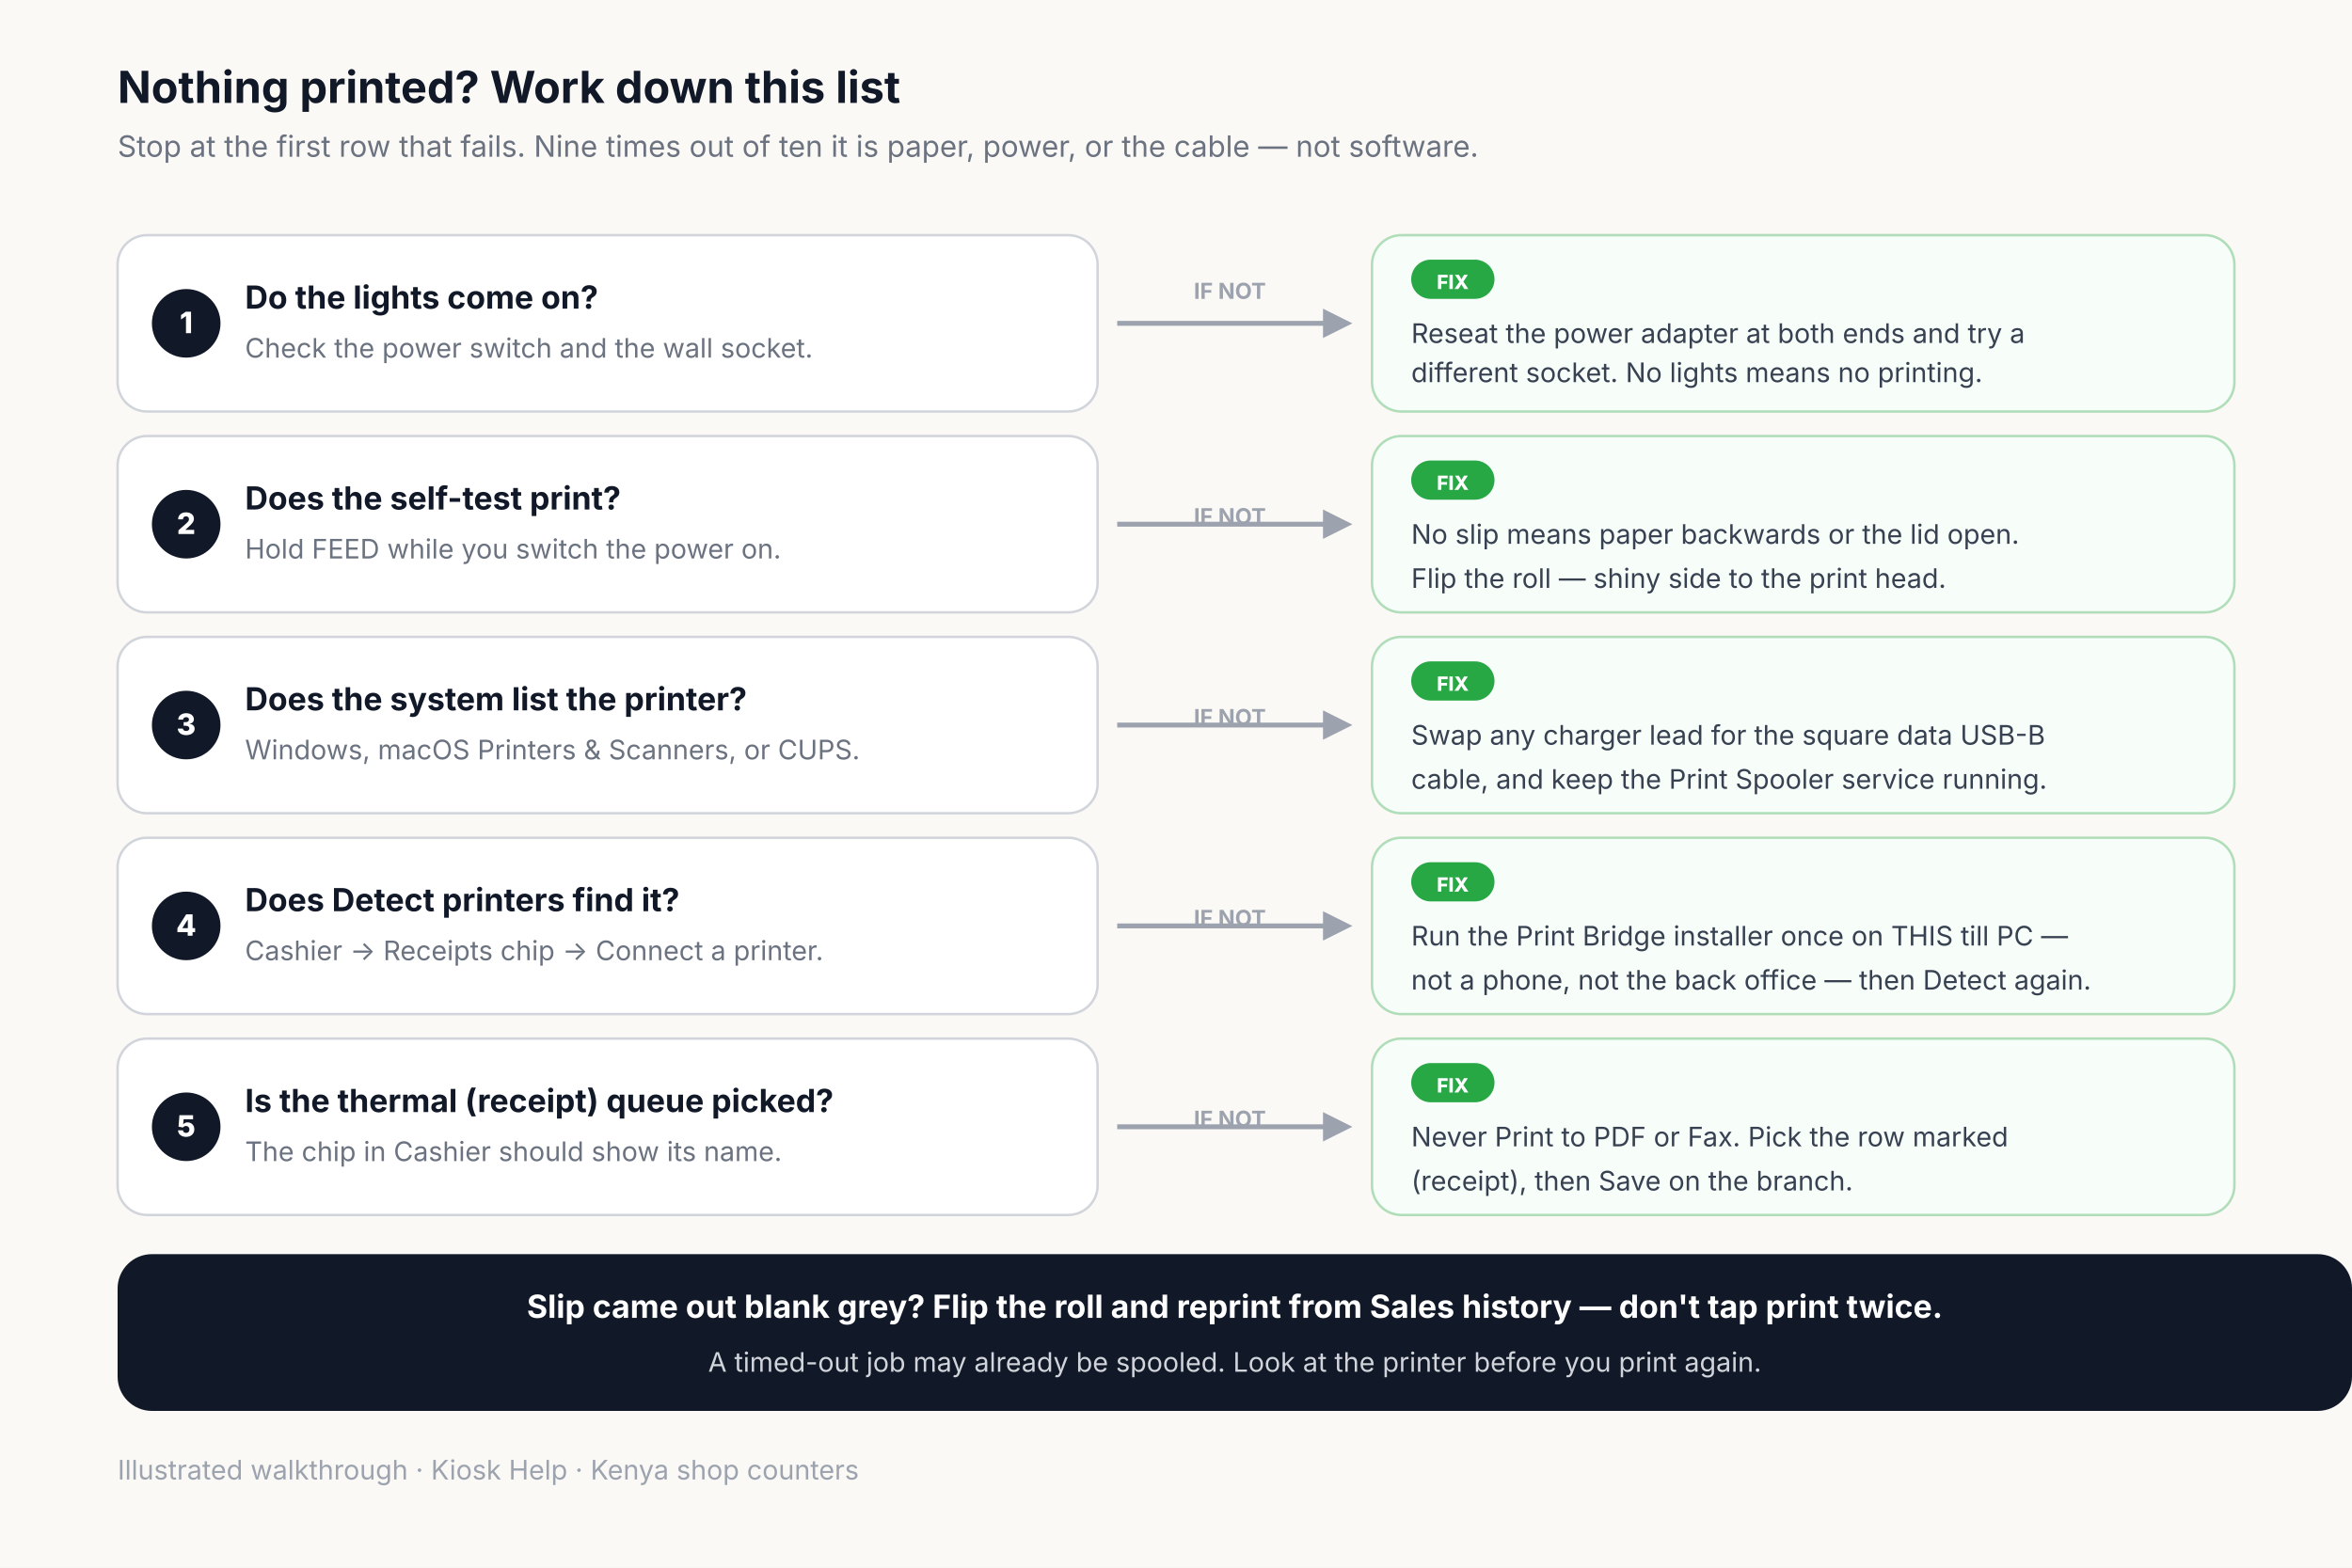
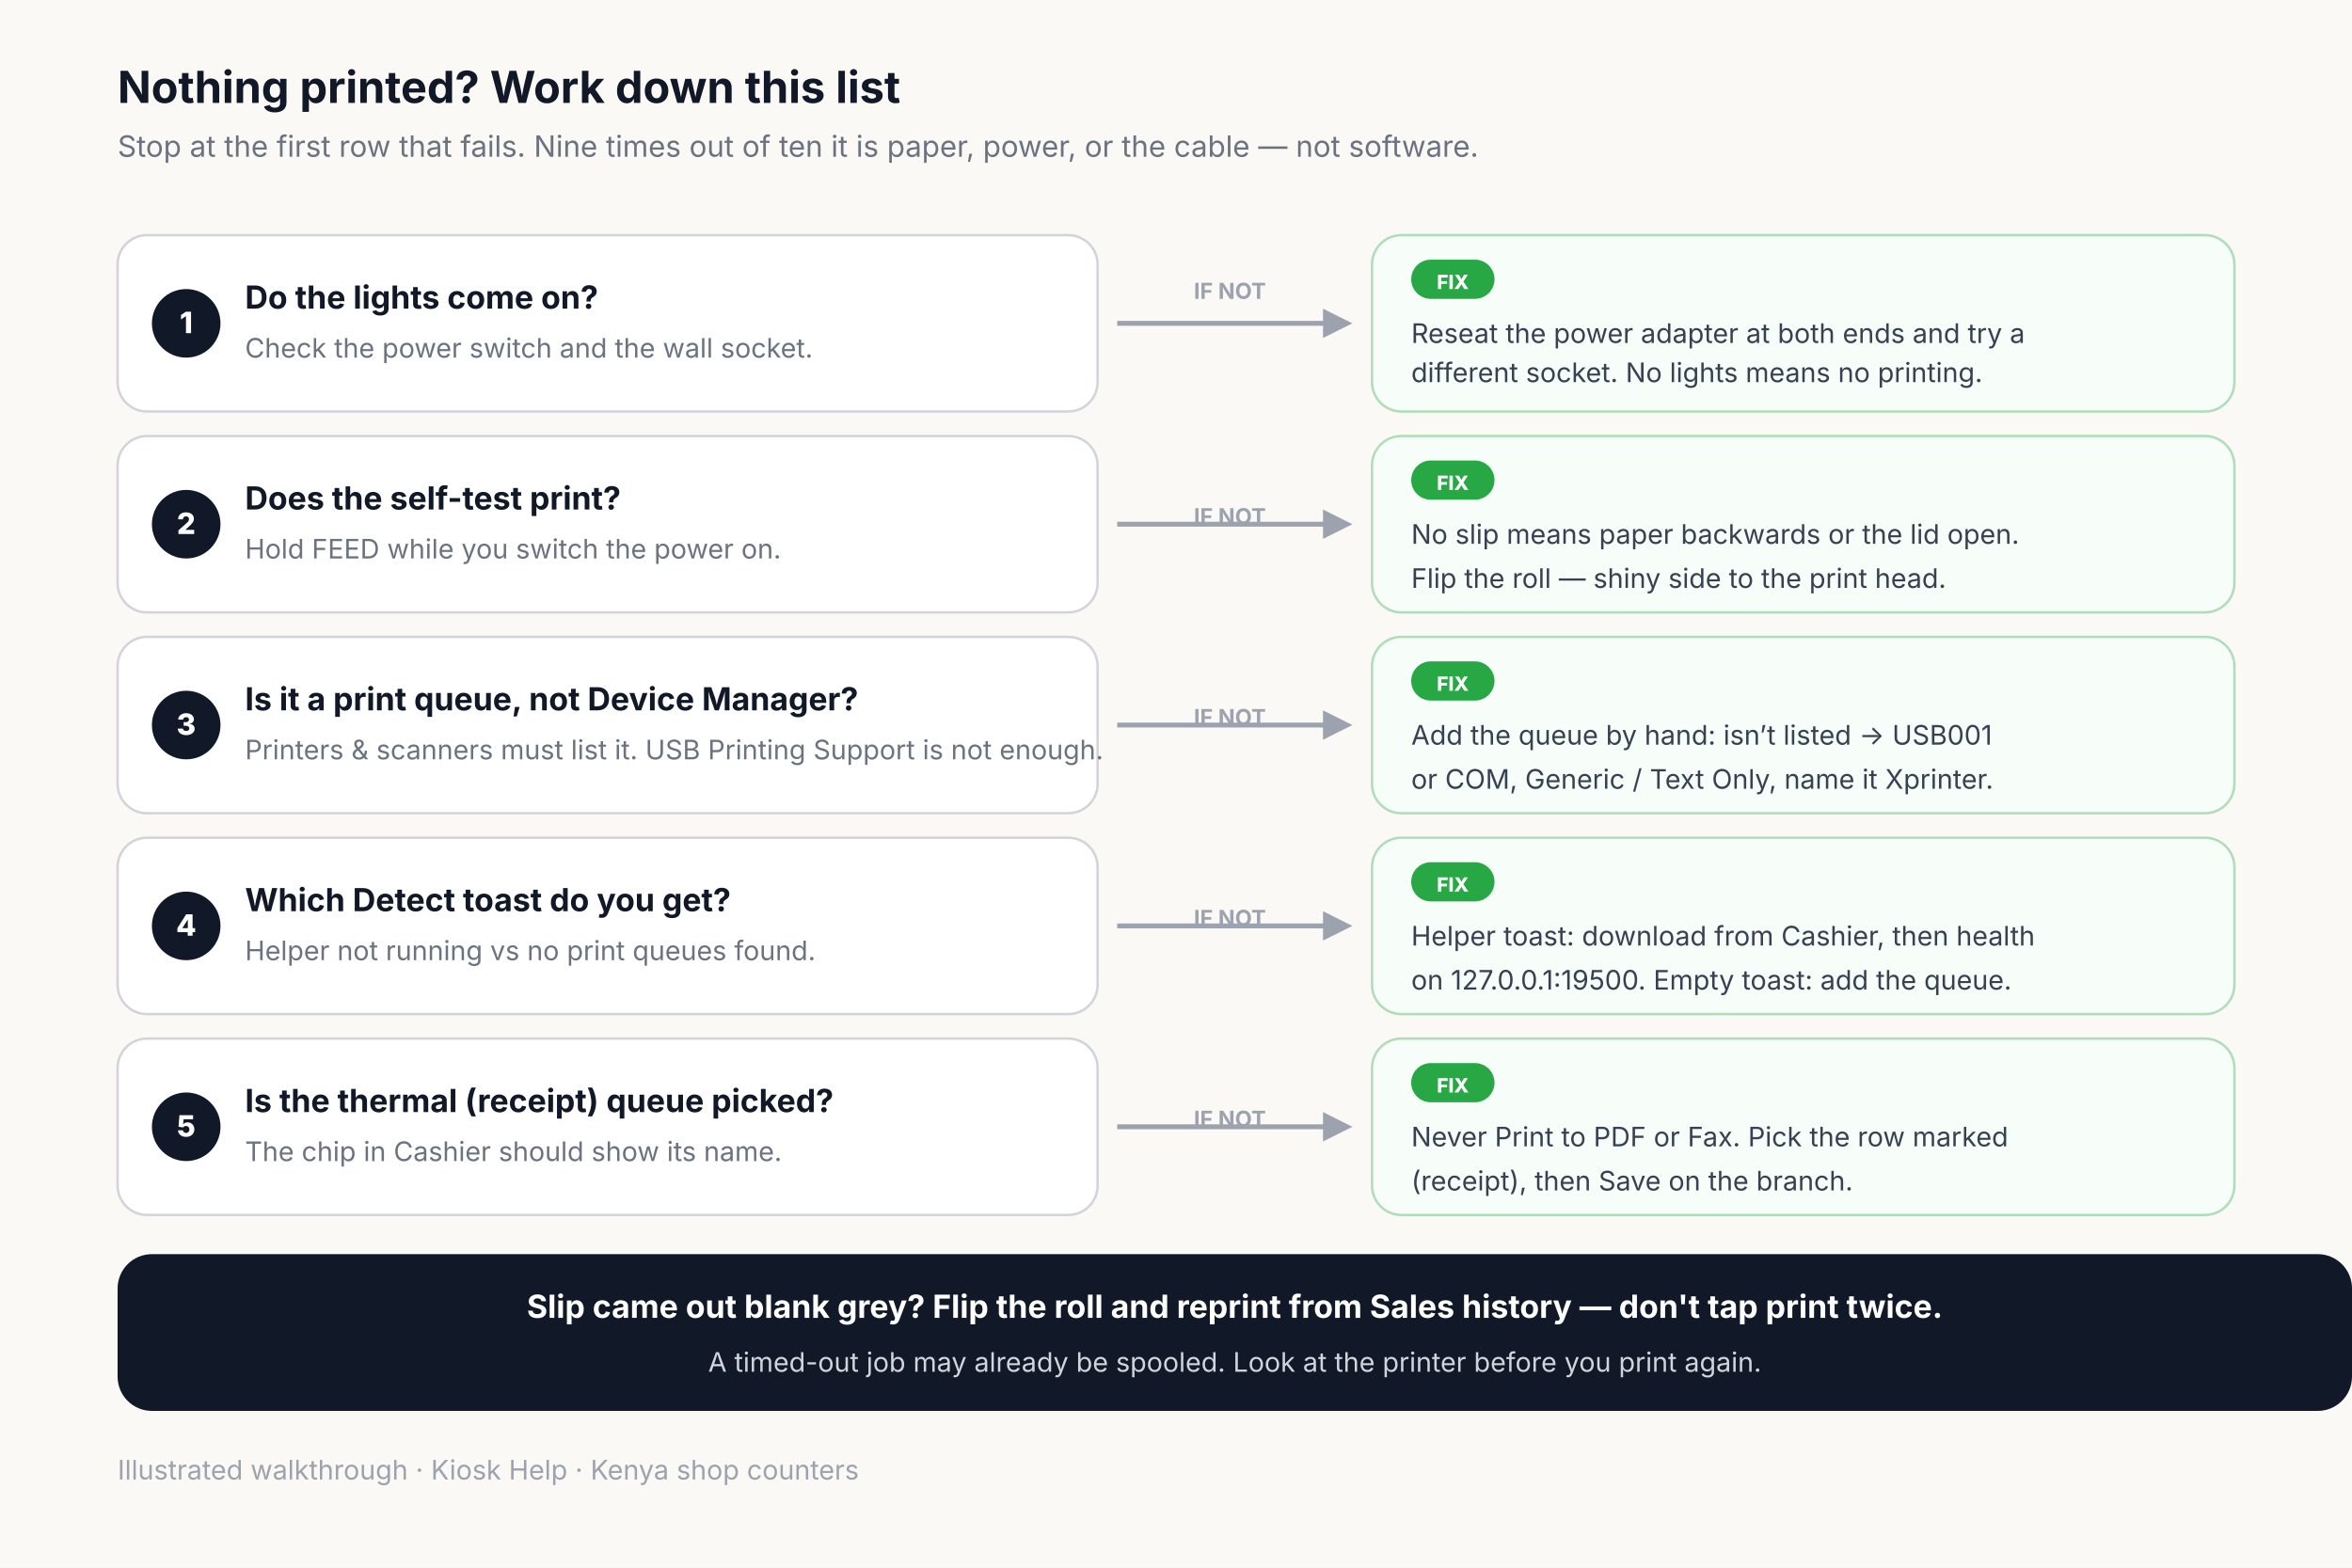
<svg xmlns="http://www.w3.org/2000/svg" viewBox="0 0 960 640" font-family="ui-sans-serif, system-ui, -apple-system, sans-serif">
  <rect width="960" height="640" fill="#FBF9F5" />
  <text x="48" y="42" font-size="18" font-weight="700" fill="#111827">Nothing printed? Work down this list</text>
  <text x="48" y="64" font-size="12" fill="#6b7280">Stop at the first row that fails. Nine times out of ten it is paper, power, or the cable — not software.</text>
  <g>
    <rect x="48" y="96" width="400" height="72" rx="12" fill="#ffffff" stroke="#d1d5db" />
    <circle cx="76" cy="132" r="14" fill="#111827" />
    <text x="76" y="136" font-size="12" font-weight="800" fill="#ffffff" text-anchor="middle">1</text>
    <text x="100" y="126" font-size="13" font-weight="700" fill="#111827">Do the lights come on?</text>
    <text x="100" y="146" font-size="11" fill="#6b7280">Check the power switch and the wall socket.</text>
    <text x="502" y="122" font-size="9" font-weight="700" fill="#9ca3af" text-anchor="middle">IF NOT</text>
    <line x1="456" y1="132" x2="544" y2="132" stroke="#9ca3af" stroke-width="2" />
    <polygon points="552,132 540,126 540,138" fill="#9ca3af" />
    <rect x="560" y="96" width="352" height="72" rx="12" fill="#f7fdf9" stroke="rgba(40,167,69,0.35)" />
    <rect x="576" y="106" width="34" height="16" rx="8" fill="#28a745" />
    <text x="593" y="118" font-size="8" font-weight="800" fill="#ffffff" text-anchor="middle">FIX</text>
    <text x="576" y="140" font-size="11" fill="#374151">Reseat the power adapter at both ends and try a</text>
    <text x="576" y="156" font-size="11" fill="#374151">different socket. No lights means no printing.</text>
  </g>
  <g>
    <rect x="48" y="178" width="400" height="72" rx="12" fill="#ffffff" stroke="#d1d5db" />
    <circle cx="76" cy="214" r="14" fill="#111827" />
    <text x="76" y="218" font-size="12" font-weight="800" fill="#ffffff" text-anchor="middle">2</text>
    <text x="100" y="208" font-size="13" font-weight="700" fill="#111827">Does the self-test print?</text>
    <text x="100" y="228" font-size="11" fill="#6b7280">Hold FEED while you switch the power on.</text>
    <text x="502" y="214" font-size="9" font-weight="700" fill="#9ca3af" text-anchor="middle">IF NOT</text>
    <line x1="456" y1="214" x2="544" y2="214" stroke="#9ca3af" stroke-width="2" />
    <polygon points="552,214 540,208 540,220" fill="#9ca3af" />
    <rect x="560" y="178" width="352" height="72" rx="12" fill="#f7fdf9" stroke="rgba(40,167,69,0.35)" />
    <rect x="576" y="188" width="34" height="16" rx="8" fill="#28a745" />
    <text x="593" y="200" font-size="8" font-weight="800" fill="#ffffff" text-anchor="middle">FIX</text>
    <text x="576" y="222" font-size="11" fill="#374151">No slip means paper backwards or the lid open.</text>
    <text x="576" y="240" font-size="11" fill="#374151">Flip the roll — shiny side to the print head.</text>
  </g>
  <g>
    <rect x="48" y="260" width="400" height="72" rx="12" fill="#ffffff" stroke="#d1d5db" />
    <circle cx="76" cy="296" r="14" fill="#111827" />
    <text x="76" y="300" font-size="12" font-weight="800" fill="#ffffff" text-anchor="middle">3</text>
-     <text x="100" y="290" font-size="13" font-weight="700" fill="#111827">Does the system list the printer?</text>
-     <text x="100" y="310" font-size="11" fill="#6b7280">Windows, macOS Printers &amp; Scanners, or CUPS.</text>
+     <text x="100" y="290" font-size="13" font-weight="700" fill="#111827">Is it a print queue, not Device Manager?</text>
+     <text x="100" y="310" font-size="11" fill="#6b7280">Printers &amp; scanners must list it. USB Printing Support is not enough.</text>
    <text x="502" y="296" font-size="9" font-weight="700" fill="#9ca3af" text-anchor="middle">IF NOT</text>
    <line x1="456" y1="296" x2="544" y2="296" stroke="#9ca3af" stroke-width="2" />
    <polygon points="552,296 540,290 540,302" fill="#9ca3af" />
    <rect x="560" y="260" width="352" height="72" rx="12" fill="#f7fdf9" stroke="rgba(40,167,69,0.35)" />
    <rect x="576" y="270" width="34" height="16" rx="8" fill="#28a745" />
    <text x="593" y="282" font-size="8" font-weight="800" fill="#ffffff" text-anchor="middle">FIX</text>
-     <text x="576" y="304" font-size="11" fill="#374151">Swap any charger lead for the square data USB-B</text>
-     <text x="576" y="322" font-size="11" fill="#374151">cable, and keep the Print Spooler service running.</text>
+     <text x="576" y="304" font-size="11" fill="#374151">Add the queue by hand: isn’t listed → USB001</text>
+     <text x="576" y="322" font-size="11" fill="#374151">or COM, Generic / Text Only, name it Xprinter.</text>
  </g>
  <g>
    <rect x="48" y="342" width="400" height="72" rx="12" fill="#ffffff" stroke="#d1d5db" />
    <circle cx="76" cy="378" r="14" fill="#111827" />
    <text x="76" y="382" font-size="12" font-weight="800" fill="#ffffff" text-anchor="middle">4</text>
-     <text x="100" y="372" font-size="13" font-weight="700" fill="#111827">Does Detect printers find it?</text>
-     <text x="100" y="392" font-size="11" fill="#6b7280">Cashier → Receipts chip → Connect a printer.</text>
+     <text x="100" y="372" font-size="13" font-weight="700" fill="#111827">Which Detect toast do you get?</text>
+     <text x="100" y="392" font-size="11" fill="#6b7280">Helper not running vs no print queues found.</text>
    <text x="502" y="378" font-size="9" font-weight="700" fill="#9ca3af" text-anchor="middle">IF NOT</text>
    <line x1="456" y1="378" x2="544" y2="378" stroke="#9ca3af" stroke-width="2" />
    <polygon points="552,378 540,372 540,384" fill="#9ca3af" />
    <rect x="560" y="342" width="352" height="72" rx="12" fill="#f7fdf9" stroke="rgba(40,167,69,0.35)" />
    <rect x="576" y="352" width="34" height="16" rx="8" fill="#28a745" />
    <text x="593" y="364" font-size="8" font-weight="800" fill="#ffffff" text-anchor="middle">FIX</text>
-     <text x="576" y="386" font-size="11" fill="#374151">Run the Print Bridge installer once on THIS till PC —</text>
-     <text x="576" y="404" font-size="11" fill="#374151">not a phone, not the back office — then Detect again.</text>
+     <text x="576" y="386" font-size="11" fill="#374151">Helper toast: download from Cashier, then health</text>
+     <text x="576" y="404" font-size="11" fill="#374151">on 127.0.0.1:19500. Empty toast: add the queue.</text>
  </g>
  <g>
    <rect x="48" y="424" width="400" height="72" rx="12" fill="#ffffff" stroke="#d1d5db" />
    <circle cx="76" cy="460" r="14" fill="#111827" />
    <text x="76" y="464" font-size="12" font-weight="800" fill="#ffffff" text-anchor="middle">5</text>
    <text x="100" y="454" font-size="13" font-weight="700" fill="#111827">Is the thermal (receipt) queue picked?</text>
    <text x="100" y="474" font-size="11" fill="#6b7280">The chip in Cashier should show its name.</text>
    <text x="502" y="460" font-size="9" font-weight="700" fill="#9ca3af" text-anchor="middle">IF NOT</text>
    <line x1="456" y1="460" x2="544" y2="460" stroke="#9ca3af" stroke-width="2" />
    <polygon points="552,460 540,454 540,466" fill="#9ca3af" />
    <rect x="560" y="424" width="352" height="72" rx="12" fill="#f7fdf9" stroke="rgba(40,167,69,0.35)" />
    <rect x="576" y="434" width="34" height="16" rx="8" fill="#28a745" />
    <text x="593" y="446" font-size="8" font-weight="800" fill="#ffffff" text-anchor="middle">FIX</text>
    <text x="576" y="468" font-size="11" fill="#374151">Never Print to PDF or Fax. Pick the row marked</text>
    <text x="576" y="486" font-size="11" fill="#374151">(receipt), then Save on the branch.</text>
  </g>
  <rect x="48" y="512" width="912" height="64" rx="14" fill="#111827" />
  <text x="504" y="538" font-size="13" font-weight="700" fill="#ffffff" text-anchor="middle">Slip came out blank grey? Flip the roll and reprint from Sales history — don't tap print twice.</text>
  <text x="504" y="560" font-size="11" fill="#d1d5db" text-anchor="middle">A timed-out job may already be spooled. Look at the printer before you print again.</text>
  <text x="48" y="604" font-size="11" fill="#9ca3af">Illustrated walkthrough · Kiosk Help · Kenya shop counters</text>
</svg>
